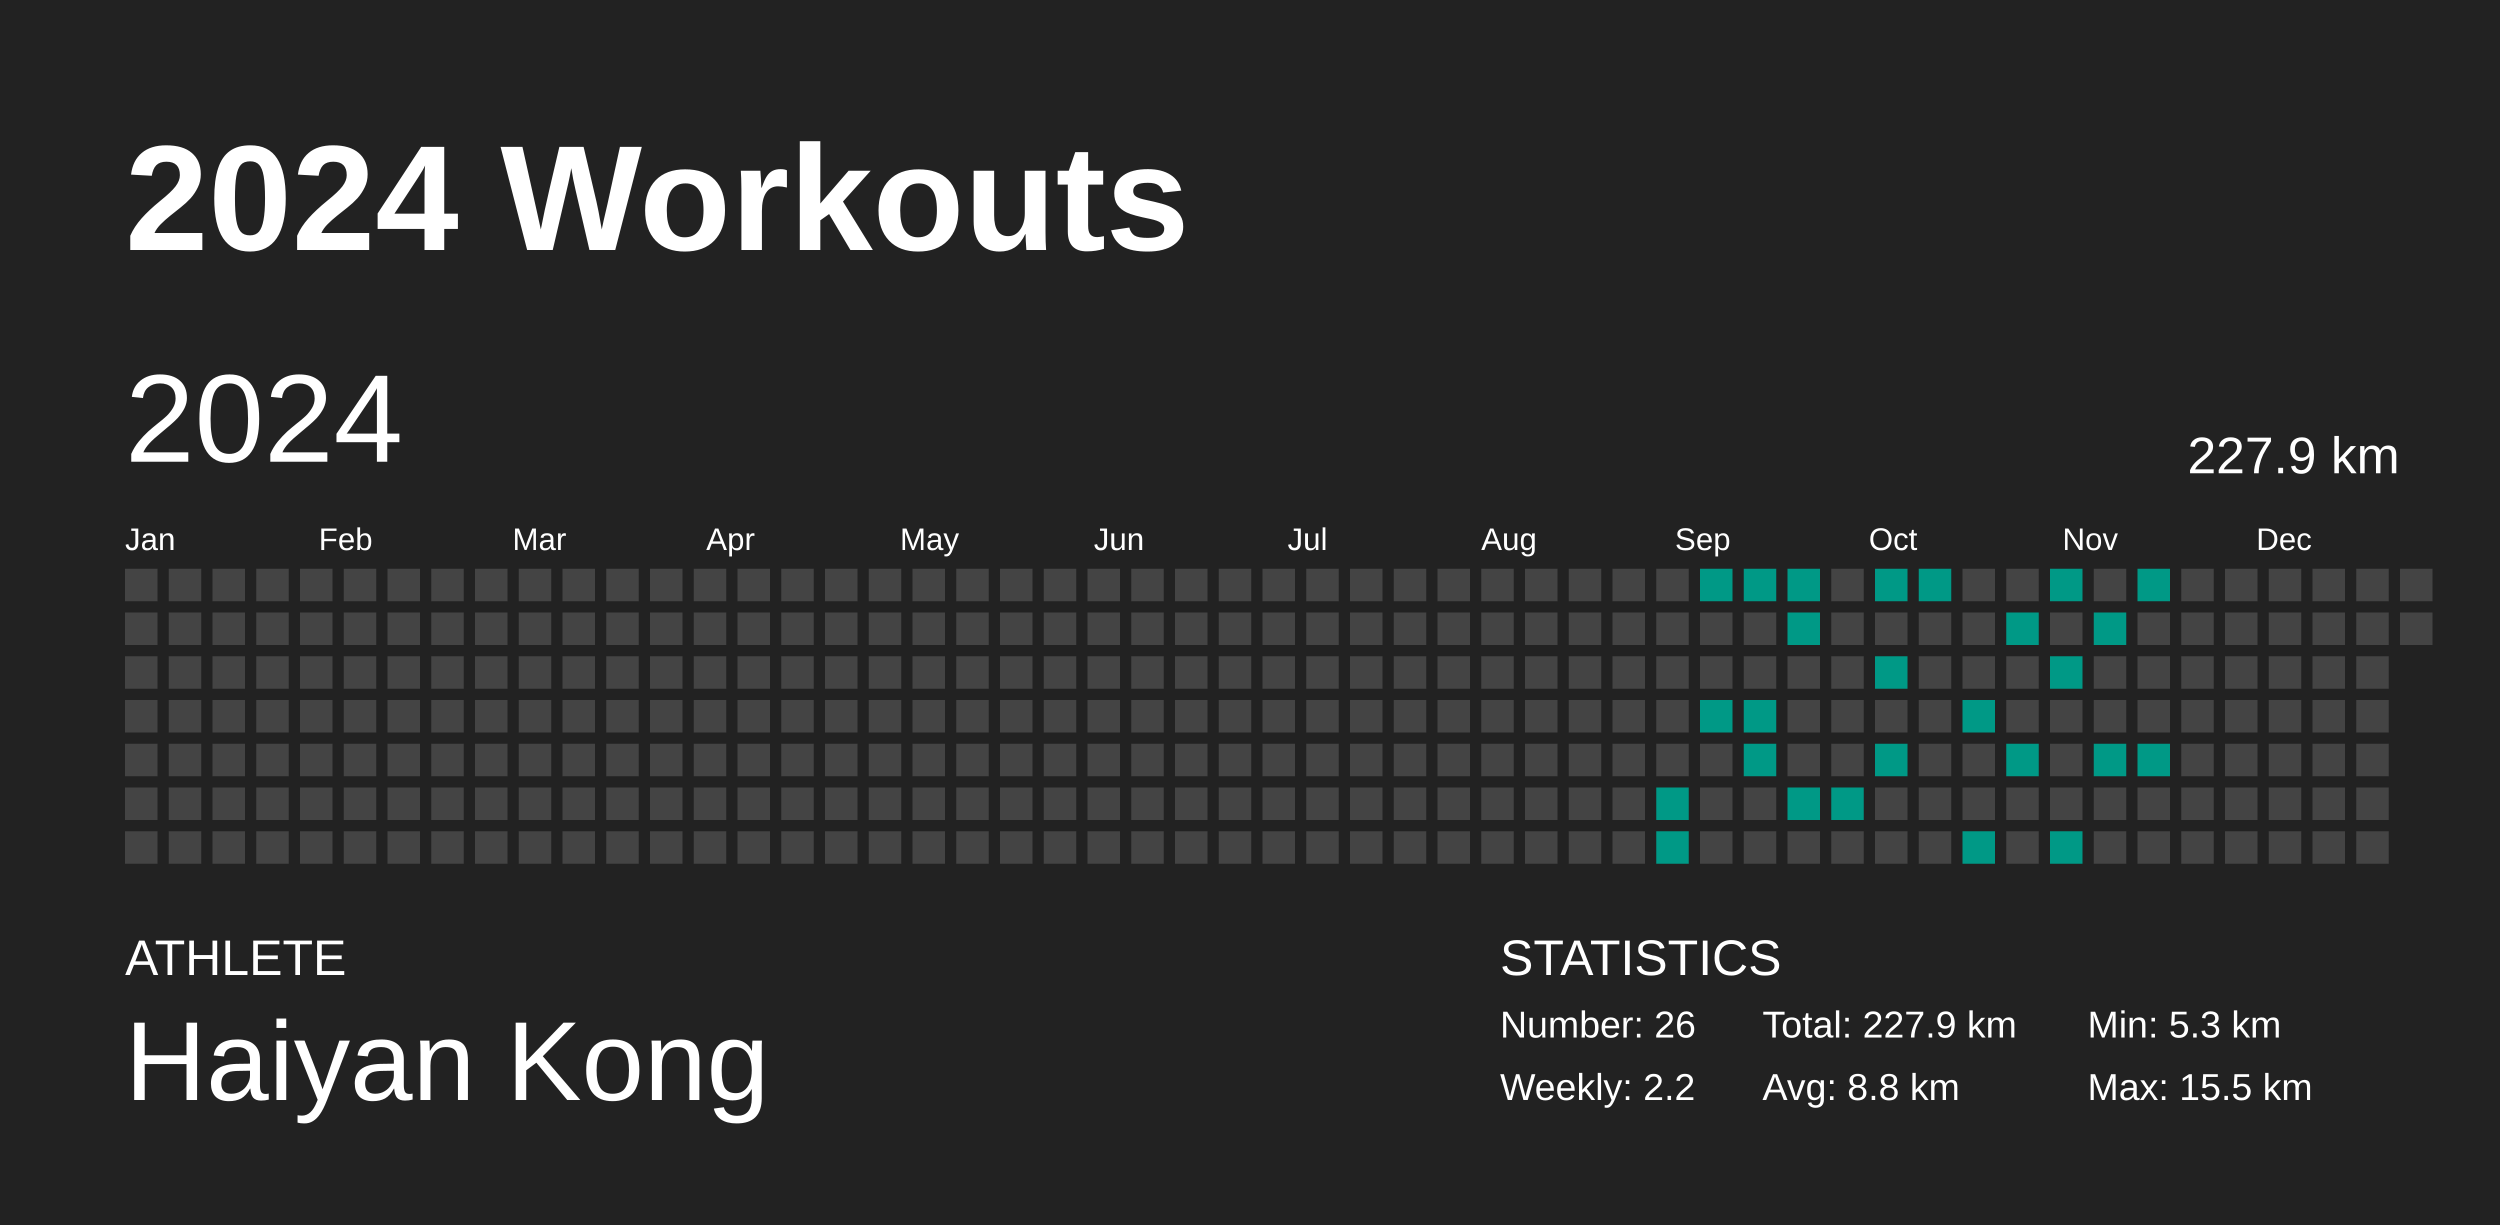
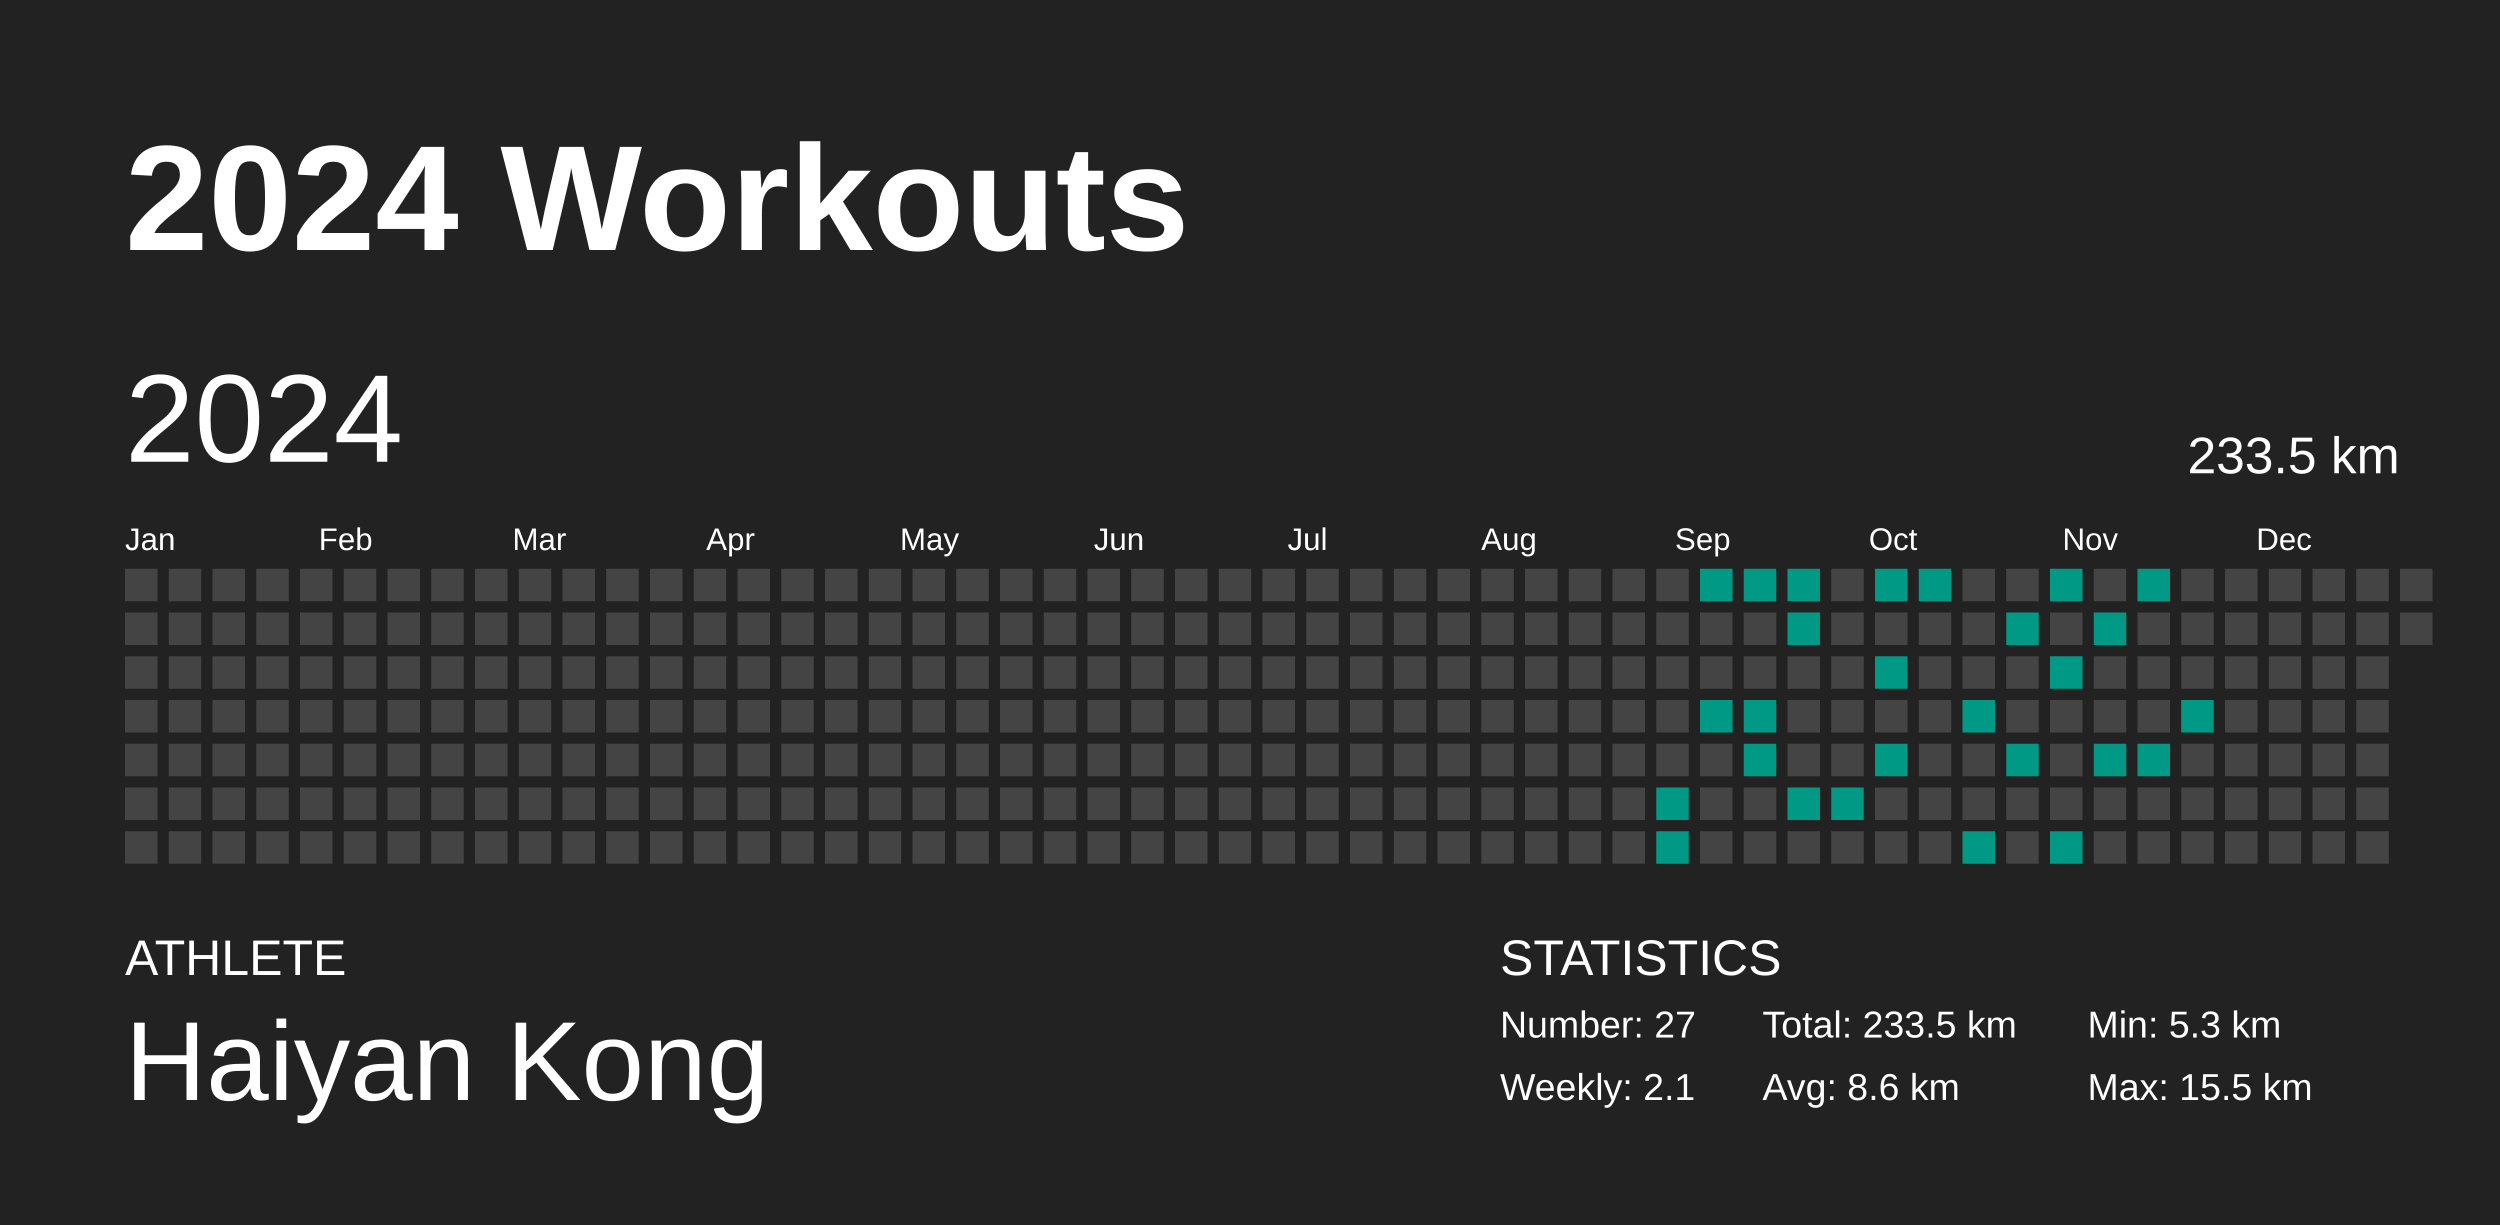
<svg xmlns="http://www.w3.org/2000/svg" baseProfile="full" height="98mm" version="1.1" viewBox="0,0,200,98" width="200mm">
  <defs />
  <rect fill="#222222" height="98" width="200" x="0" y="0" />
  <text fill="#FFFFFF" style="font-size:12px; font-family:Arial; font-weight:bold;" x="10" y="20">2024 Workouts</text>
  <text fill="#FFFFFF" style="font-size:4px; font-family:Arial" x="10" y="78">ATHLETE</text>
  <text fill="#FFFFFF" style="font-size:9px; font-family:Arial" x="10" y="88">Haiyan Kong</text>
  <text fill="#FFFFFF" style="font-size:4px; font-family:Arial" x="120" y="78">STATISTICS</text>
-   <text fill="#FFFFFF" style="font-size:3px; font-family:Arial" x="120" y="83">Number: 26</text>
-   <text fill="#FFFFFF" style="font-size:3px; font-family:Arial" x="120" y="88">Weekly: 2.2</text>
-   <text fill="#FFFFFF" style="font-size:3px; font-family:Arial" x="141" y="83">Total: 227.9 km</text>
-   <text fill="#FFFFFF" style="font-size:3px; font-family:Arial" x="141" y="88">Avg: 8.8 km</text>
+   <text fill="#FFFFFF" style="font-size:3px; font-family:Arial" x="120" y="83">Number: 27</text>
+   <text fill="#FFFFFF" style="font-size:3px; font-family:Arial" x="120" y="88">Weekly: 2.1</text>
+   <text fill="#FFFFFF" style="font-size:3px; font-family:Arial" x="141" y="83">Total: 233.5 km</text>
+   <text fill="#FFFFFF" style="font-size:3px; font-family:Arial" x="141" y="88">Avg: 8.6 km</text>
  <text fill="#FFFFFF" style="font-size:3px; font-family:Arial" x="167" y="83">Min: 5.3 km</text>
  <text fill="#FFFFFF" style="font-size:3px; font-family:Arial" x="167" y="88">Max: 15.5 km</text>
  <text dominant-baseline="hanging" fill="#FFFFFF" style="font-size:10.0px; font-family:Arial;" x="10" y="30">2024</text>
-   <text dominant-baseline="hanging" fill="#FFFFFF" style="font-size:4.125px; font-family:Arial;" x="175" y="35">227.9 km</text>
+   <text dominant-baseline="hanging" fill="#FFFFFF" style="font-size:4.125px; font-family:Arial;" x="175" y="35">233.5 km</text>
  <text fill="#FFFFFF" style="font-size:2.5px; font-family:Arial" x="10.0" y="44">Jan</text>
  <text fill="#FFFFFF" style="font-size:2.5px; font-family:Arial" x="25.5" y="44">Feb</text>
  <text fill="#FFFFFF" style="font-size:2.5px; font-family:Arial" x="41.0" y="44">Mar</text>
  <text fill="#FFFFFF" style="font-size:2.5px; font-family:Arial" x="56.5" y="44">Apr</text>
  <text fill="#FFFFFF" style="font-size:2.5px; font-family:Arial" x="72.0" y="44">May</text>
  <text fill="#FFFFFF" style="font-size:2.5px; font-family:Arial" x="87.5" y="44">Jun</text>
  <text fill="#FFFFFF" style="font-size:2.5px; font-family:Arial" x="103.0" y="44">Jul</text>
  <text fill="#FFFFFF" style="font-size:2.5px; font-family:Arial" x="118.5" y="44">Aug</text>
  <text fill="#FFFFFF" style="font-size:2.5px; font-family:Arial" x="134.0" y="44">Sep</text>
  <text fill="#FFFFFF" style="font-size:2.5px; font-family:Arial" x="149.5" y="44">Oct</text>
  <text fill="#FFFFFF" style="font-size:2.5px; font-family:Arial" x="165.0" y="44">Nov</text>
  <text fill="#FFFFFF" style="font-size:2.5px; font-family:Arial" x="180.5" y="44">Dec</text>
  <rect fill="#444444" height="2.6" width="2.6" x="10.0" y="45.5" />
  <rect fill="#444444" height="2.6" width="2.6" x="10.0" y="49.0" />
  <rect fill="#444444" height="2.6" width="2.6" x="10.0" y="52.5" />
  <rect fill="#444444" height="2.6" width="2.6" x="10.0" y="56.0" />
  <rect fill="#444444" height="2.6" width="2.6" x="10.0" y="59.5" />
  <rect fill="#444444" height="2.6" width="2.6" x="10.0" y="63.0" />
  <rect fill="#444444" height="2.6" width="2.6" x="10.0" y="66.5" />
  <rect fill="#444444" height="2.6" width="2.6" x="13.5" y="45.5" />
  <rect fill="#444444" height="2.6" width="2.6" x="13.5" y="49.0" />
  <rect fill="#444444" height="2.6" width="2.6" x="13.5" y="52.5" />
  <rect fill="#444444" height="2.6" width="2.6" x="13.5" y="56.0" />
  <rect fill="#444444" height="2.6" width="2.6" x="13.5" y="59.5" />
  <rect fill="#444444" height="2.6" width="2.6" x="13.5" y="63.0" />
  <rect fill="#444444" height="2.6" width="2.6" x="13.5" y="66.5" />
  <rect fill="#444444" height="2.6" width="2.6" x="17.0" y="45.5" />
  <rect fill="#444444" height="2.6" width="2.6" x="17.0" y="49.0" />
  <rect fill="#444444" height="2.6" width="2.6" x="17.0" y="52.5" />
  <rect fill="#444444" height="2.6" width="2.6" x="17.0" y="56.0" />
  <rect fill="#444444" height="2.6" width="2.6" x="17.0" y="59.5" />
  <rect fill="#444444" height="2.6" width="2.6" x="17.0" y="63.0" />
  <rect fill="#444444" height="2.6" width="2.6" x="17.0" y="66.5" />
  <rect fill="#444444" height="2.6" width="2.6" x="20.5" y="45.5" />
  <rect fill="#444444" height="2.6" width="2.6" x="20.5" y="49.0" />
  <rect fill="#444444" height="2.6" width="2.6" x="20.5" y="52.5" />
  <rect fill="#444444" height="2.6" width="2.6" x="20.5" y="56.0" />
  <rect fill="#444444" height="2.6" width="2.6" x="20.5" y="59.5" />
  <rect fill="#444444" height="2.6" width="2.6" x="20.5" y="63.0" />
  <rect fill="#444444" height="2.6" width="2.6" x="20.5" y="66.5" />
  <rect fill="#444444" height="2.6" width="2.6" x="24.0" y="45.5" />
  <rect fill="#444444" height="2.6" width="2.6" x="24.0" y="49.0" />
  <rect fill="#444444" height="2.6" width="2.6" x="24.0" y="52.5" />
  <rect fill="#444444" height="2.6" width="2.6" x="24.0" y="56.0" />
  <rect fill="#444444" height="2.6" width="2.6" x="24.0" y="59.5" />
  <rect fill="#444444" height="2.6" width="2.6" x="24.0" y="63.0" />
  <rect fill="#444444" height="2.6" width="2.6" x="24.0" y="66.5" />
  <rect fill="#444444" height="2.6" width="2.6" x="27.5" y="45.5" />
  <rect fill="#444444" height="2.6" width="2.6" x="27.5" y="49.0" />
  <rect fill="#444444" height="2.6" width="2.6" x="27.5" y="52.5" />
  <rect fill="#444444" height="2.6" width="2.6" x="27.5" y="56.0" />
  <rect fill="#444444" height="2.6" width="2.6" x="27.5" y="59.5" />
  <rect fill="#444444" height="2.6" width="2.6" x="27.5" y="63.0" />
  <rect fill="#444444" height="2.6" width="2.6" x="27.5" y="66.5" />
  <rect fill="#444444" height="2.6" width="2.6" x="31.0" y="45.5" />
  <rect fill="#444444" height="2.6" width="2.6" x="31.0" y="49.0" />
  <rect fill="#444444" height="2.6" width="2.6" x="31.0" y="52.5" />
  <rect fill="#444444" height="2.6" width="2.6" x="31.0" y="56.0" />
  <rect fill="#444444" height="2.6" width="2.6" x="31.0" y="59.5" />
  <rect fill="#444444" height="2.6" width="2.6" x="31.0" y="63.0" />
  <rect fill="#444444" height="2.6" width="2.6" x="31.0" y="66.5" />
  <rect fill="#444444" height="2.6" width="2.6" x="34.5" y="45.5" />
  <rect fill="#444444" height="2.6" width="2.6" x="34.5" y="49.0" />
  <rect fill="#444444" height="2.6" width="2.6" x="34.5" y="52.5" />
  <rect fill="#444444" height="2.6" width="2.6" x="34.5" y="56.0" />
  <rect fill="#444444" height="2.6" width="2.6" x="34.5" y="59.5" />
  <rect fill="#444444" height="2.6" width="2.6" x="34.5" y="63.0" />
  <rect fill="#444444" height="2.6" width="2.6" x="34.5" y="66.5" />
  <rect fill="#444444" height="2.6" width="2.6" x="38.0" y="45.5" />
  <rect fill="#444444" height="2.6" width="2.6" x="38.0" y="49.0" />
  <rect fill="#444444" height="2.6" width="2.6" x="38.0" y="52.5" />
  <rect fill="#444444" height="2.6" width="2.6" x="38.0" y="56.0" />
  <rect fill="#444444" height="2.6" width="2.6" x="38.0" y="59.5" />
  <rect fill="#444444" height="2.6" width="2.6" x="38.0" y="63.0" />
  <rect fill="#444444" height="2.6" width="2.6" x="38.0" y="66.5" />
  <rect fill="#444444" height="2.6" width="2.6" x="41.5" y="45.5" />
  <rect fill="#444444" height="2.6" width="2.6" x="41.5" y="49.0" />
  <rect fill="#444444" height="2.6" width="2.6" x="41.5" y="52.5" />
  <rect fill="#444444" height="2.6" width="2.6" x="41.5" y="56.0" />
  <rect fill="#444444" height="2.6" width="2.6" x="41.5" y="59.5" />
  <rect fill="#444444" height="2.6" width="2.6" x="41.5" y="63.0" />
  <rect fill="#444444" height="2.6" width="2.6" x="41.5" y="66.5" />
  <rect fill="#444444" height="2.6" width="2.6" x="45.0" y="45.5" />
  <rect fill="#444444" height="2.6" width="2.6" x="45.0" y="49.0" />
  <rect fill="#444444" height="2.6" width="2.6" x="45.0" y="52.5" />
  <rect fill="#444444" height="2.6" width="2.6" x="45.0" y="56.0" />
  <rect fill="#444444" height="2.6" width="2.6" x="45.0" y="59.5" />
  <rect fill="#444444" height="2.6" width="2.6" x="45.0" y="63.0" />
  <rect fill="#444444" height="2.6" width="2.6" x="45.0" y="66.5" />
  <rect fill="#444444" height="2.6" width="2.6" x="48.5" y="45.5" />
  <rect fill="#444444" height="2.6" width="2.6" x="48.5" y="49.0" />
  <rect fill="#444444" height="2.6" width="2.6" x="48.5" y="52.5" />
  <rect fill="#444444" height="2.6" width="2.6" x="48.5" y="56.0" />
  <rect fill="#444444" height="2.6" width="2.6" x="48.5" y="59.5" />
  <rect fill="#444444" height="2.6" width="2.6" x="48.5" y="63.0" />
  <rect fill="#444444" height="2.6" width="2.6" x="48.5" y="66.5" />
  <rect fill="#444444" height="2.6" width="2.6" x="52.0" y="45.5" />
  <rect fill="#444444" height="2.6" width="2.6" x="52.0" y="49.0" />
  <rect fill="#444444" height="2.6" width="2.6" x="52.0" y="52.5" />
  <rect fill="#444444" height="2.6" width="2.6" x="52.0" y="56.0" />
  <rect fill="#444444" height="2.6" width="2.6" x="52.0" y="59.5" />
  <rect fill="#444444" height="2.6" width="2.6" x="52.0" y="63.0" />
  <rect fill="#444444" height="2.6" width="2.6" x="52.0" y="66.5" />
  <rect fill="#444444" height="2.6" width="2.6" x="55.5" y="45.5" />
  <rect fill="#444444" height="2.6" width="2.6" x="55.5" y="49.0" />
  <rect fill="#444444" height="2.6" width="2.6" x="55.5" y="52.5" />
  <rect fill="#444444" height="2.6" width="2.6" x="55.5" y="56.0" />
  <rect fill="#444444" height="2.6" width="2.6" x="55.5" y="59.5" />
  <rect fill="#444444" height="2.6" width="2.6" x="55.5" y="63.0" />
  <rect fill="#444444" height="2.6" width="2.6" x="55.5" y="66.5" />
  <rect fill="#444444" height="2.6" width="2.6" x="59.0" y="45.5" />
  <rect fill="#444444" height="2.6" width="2.6" x="59.0" y="49.0" />
  <rect fill="#444444" height="2.6" width="2.6" x="59.0" y="52.5" />
  <rect fill="#444444" height="2.6" width="2.6" x="59.0" y="56.0" />
  <rect fill="#444444" height="2.6" width="2.6" x="59.0" y="59.5" />
  <rect fill="#444444" height="2.6" width="2.6" x="59.0" y="63.0" />
  <rect fill="#444444" height="2.6" width="2.6" x="59.0" y="66.5" />
  <rect fill="#444444" height="2.6" width="2.6" x="62.5" y="45.5" />
  <rect fill="#444444" height="2.6" width="2.6" x="62.5" y="49.0" />
  <rect fill="#444444" height="2.6" width="2.6" x="62.5" y="52.5" />
  <rect fill="#444444" height="2.6" width="2.6" x="62.5" y="56.0" />
  <rect fill="#444444" height="2.6" width="2.6" x="62.5" y="59.5" />
  <rect fill="#444444" height="2.6" width="2.6" x="62.5" y="63.0" />
  <rect fill="#444444" height="2.6" width="2.6" x="62.5" y="66.5" />
  <rect fill="#444444" height="2.6" width="2.6" x="66.0" y="45.5" />
  <rect fill="#444444" height="2.6" width="2.6" x="66.0" y="49.0" />
  <rect fill="#444444" height="2.6" width="2.6" x="66.0" y="52.5" />
  <rect fill="#444444" height="2.6" width="2.6" x="66.0" y="56.0" />
  <rect fill="#444444" height="2.6" width="2.6" x="66.0" y="59.5" />
  <rect fill="#444444" height="2.6" width="2.6" x="66.0" y="63.0" />
  <rect fill="#444444" height="2.6" width="2.6" x="66.0" y="66.5" />
  <rect fill="#444444" height="2.6" width="2.6" x="69.5" y="45.5" />
  <rect fill="#444444" height="2.6" width="2.6" x="69.5" y="49.0" />
  <rect fill="#444444" height="2.6" width="2.6" x="69.5" y="52.5" />
  <rect fill="#444444" height="2.6" width="2.6" x="69.5" y="56.0" />
  <rect fill="#444444" height="2.6" width="2.6" x="69.5" y="59.5" />
  <rect fill="#444444" height="2.6" width="2.6" x="69.5" y="63.0" />
  <rect fill="#444444" height="2.6" width="2.6" x="69.5" y="66.5" />
  <rect fill="#444444" height="2.6" width="2.6" x="73.0" y="45.5" />
  <rect fill="#444444" height="2.6" width="2.6" x="73.0" y="49.0" />
  <rect fill="#444444" height="2.6" width="2.6" x="73.0" y="52.5" />
  <rect fill="#444444" height="2.6" width="2.6" x="73.0" y="56.0" />
  <rect fill="#444444" height="2.6" width="2.6" x="73.0" y="59.5" />
  <rect fill="#444444" height="2.6" width="2.6" x="73.0" y="63.0" />
  <rect fill="#444444" height="2.6" width="2.6" x="73.0" y="66.5" />
  <rect fill="#444444" height="2.6" width="2.6" x="76.5" y="45.5" />
  <rect fill="#444444" height="2.6" width="2.6" x="76.5" y="49.0" />
  <rect fill="#444444" height="2.6" width="2.6" x="76.5" y="52.5" />
  <rect fill="#444444" height="2.6" width="2.6" x="76.5" y="56.0" />
  <rect fill="#444444" height="2.6" width="2.6" x="76.5" y="59.5" />
  <rect fill="#444444" height="2.6" width="2.6" x="76.5" y="63.0" />
  <rect fill="#444444" height="2.6" width="2.6" x="76.5" y="66.5" />
  <rect fill="#444444" height="2.6" width="2.6" x="80.0" y="45.5" />
  <rect fill="#444444" height="2.6" width="2.6" x="80.0" y="49.0" />
  <rect fill="#444444" height="2.6" width="2.6" x="80.0" y="52.5" />
  <rect fill="#444444" height="2.6" width="2.6" x="80.0" y="56.0" />
  <rect fill="#444444" height="2.6" width="2.6" x="80.0" y="59.5" />
  <rect fill="#444444" height="2.6" width="2.6" x="80.0" y="63.0" />
  <rect fill="#444444" height="2.6" width="2.6" x="80.0" y="66.5" />
  <rect fill="#444444" height="2.6" width="2.6" x="83.5" y="45.5" />
  <rect fill="#444444" height="2.6" width="2.6" x="83.5" y="49.0" />
  <rect fill="#444444" height="2.6" width="2.6" x="83.5" y="52.5" />
  <rect fill="#444444" height="2.6" width="2.6" x="83.5" y="56.0" />
  <rect fill="#444444" height="2.6" width="2.6" x="83.5" y="59.5" />
  <rect fill="#444444" height="2.6" width="2.6" x="83.5" y="63.0" />
  <rect fill="#444444" height="2.6" width="2.6" x="83.5" y="66.5" />
  <rect fill="#444444" height="2.6" width="2.6" x="87.0" y="45.5" />
  <rect fill="#444444" height="2.6" width="2.6" x="87.0" y="49.0" />
  <rect fill="#444444" height="2.6" width="2.6" x="87.0" y="52.5" />
  <rect fill="#444444" height="2.6" width="2.6" x="87.0" y="56.0" />
  <rect fill="#444444" height="2.6" width="2.6" x="87.0" y="59.5" />
  <rect fill="#444444" height="2.6" width="2.6" x="87.0" y="63.0" />
  <rect fill="#444444" height="2.6" width="2.6" x="87.0" y="66.5" />
  <rect fill="#444444" height="2.6" width="2.6" x="90.5" y="45.5" />
  <rect fill="#444444" height="2.6" width="2.6" x="90.5" y="49.0" />
  <rect fill="#444444" height="2.6" width="2.6" x="90.5" y="52.5" />
  <rect fill="#444444" height="2.6" width="2.6" x="90.5" y="56.0" />
  <rect fill="#444444" height="2.6" width="2.6" x="90.5" y="59.5" />
  <rect fill="#444444" height="2.6" width="2.6" x="90.5" y="63.0" />
  <rect fill="#444444" height="2.6" width="2.6" x="90.5" y="66.5" />
  <rect fill="#444444" height="2.6" width="2.6" x="94.0" y="45.5" />
  <rect fill="#444444" height="2.6" width="2.6" x="94.0" y="49.0" />
  <rect fill="#444444" height="2.6" width="2.6" x="94.0" y="52.5" />
  <rect fill="#444444" height="2.6" width="2.6" x="94.0" y="56.0" />
  <rect fill="#444444" height="2.6" width="2.6" x="94.0" y="59.5" />
  <rect fill="#444444" height="2.6" width="2.6" x="94.0" y="63.0" />
  <rect fill="#444444" height="2.6" width="2.6" x="94.0" y="66.5" />
  <rect fill="#444444" height="2.6" width="2.6" x="97.5" y="45.5" />
  <rect fill="#444444" height="2.6" width="2.6" x="97.5" y="49.0" />
  <rect fill="#444444" height="2.6" width="2.6" x="97.5" y="52.5" />
  <rect fill="#444444" height="2.6" width="2.6" x="97.5" y="56.0" />
  <rect fill="#444444" height="2.6" width="2.6" x="97.5" y="59.5" />
  <rect fill="#444444" height="2.6" width="2.6" x="97.5" y="63.0" />
  <rect fill="#444444" height="2.6" width="2.6" x="97.5" y="66.5" />
  <rect fill="#444444" height="2.6" width="2.6" x="101.0" y="45.5" />
  <rect fill="#444444" height="2.6" width="2.6" x="101.0" y="49.0" />
  <rect fill="#444444" height="2.6" width="2.6" x="101.0" y="52.5" />
  <rect fill="#444444" height="2.6" width="2.6" x="101.0" y="56.0" />
  <rect fill="#444444" height="2.6" width="2.6" x="101.0" y="59.5" />
  <rect fill="#444444" height="2.6" width="2.6" x="101.0" y="63.0" />
  <rect fill="#444444" height="2.6" width="2.6" x="101.0" y="66.5" />
  <rect fill="#444444" height="2.6" width="2.6" x="104.5" y="45.5" />
  <rect fill="#444444" height="2.6" width="2.6" x="104.5" y="49.0" />
  <rect fill="#444444" height="2.6" width="2.6" x="104.5" y="52.5" />
  <rect fill="#444444" height="2.6" width="2.6" x="104.5" y="56.0" />
  <rect fill="#444444" height="2.6" width="2.6" x="104.5" y="59.5" />
  <rect fill="#444444" height="2.6" width="2.6" x="104.5" y="63.0" />
  <rect fill="#444444" height="2.6" width="2.6" x="104.5" y="66.5" />
  <rect fill="#444444" height="2.6" width="2.6" x="108.0" y="45.5" />
  <rect fill="#444444" height="2.6" width="2.6" x="108.0" y="49.0" />
  <rect fill="#444444" height="2.6" width="2.6" x="108.0" y="52.5" />
  <rect fill="#444444" height="2.6" width="2.6" x="108.0" y="56.0" />
  <rect fill="#444444" height="2.6" width="2.6" x="108.0" y="59.5" />
  <rect fill="#444444" height="2.6" width="2.6" x="108.0" y="63.0" />
  <rect fill="#444444" height="2.6" width="2.6" x="108.0" y="66.5" />
  <rect fill="#444444" height="2.6" width="2.6" x="111.5" y="45.5" />
  <rect fill="#444444" height="2.6" width="2.6" x="111.5" y="49.0" />
  <rect fill="#444444" height="2.6" width="2.6" x="111.5" y="52.5" />
  <rect fill="#444444" height="2.6" width="2.6" x="111.5" y="56.0" />
  <rect fill="#444444" height="2.6" width="2.6" x="111.5" y="59.5" />
  <rect fill="#444444" height="2.6" width="2.6" x="111.5" y="63.0" />
  <rect fill="#444444" height="2.6" width="2.6" x="111.5" y="66.5" />
  <rect fill="#444444" height="2.6" width="2.6" x="115.0" y="45.5" />
  <rect fill="#444444" height="2.6" width="2.6" x="115.0" y="49.0" />
  <rect fill="#444444" height="2.6" width="2.6" x="115.0" y="52.5" />
  <rect fill="#444444" height="2.6" width="2.6" x="115.0" y="56.0" />
  <rect fill="#444444" height="2.6" width="2.6" x="115.0" y="59.5" />
  <rect fill="#444444" height="2.6" width="2.6" x="115.0" y="63.0" />
  <rect fill="#444444" height="2.6" width="2.6" x="115.0" y="66.5" />
  <rect fill="#444444" height="2.6" width="2.6" x="118.5" y="45.5" />
  <rect fill="#444444" height="2.6" width="2.6" x="118.5" y="49.0" />
  <rect fill="#444444" height="2.6" width="2.6" x="118.5" y="52.5" />
  <rect fill="#444444" height="2.6" width="2.6" x="118.5" y="56.0" />
  <rect fill="#444444" height="2.6" width="2.6" x="118.5" y="59.5" />
  <rect fill="#444444" height="2.6" width="2.6" x="118.5" y="63.0" />
  <rect fill="#444444" height="2.6" width="2.6" x="118.5" y="66.5" />
  <rect fill="#444444" height="2.6" width="2.6" x="122.0" y="45.5" />
  <rect fill="#444444" height="2.6" width="2.6" x="122.0" y="49.0" />
  <rect fill="#444444" height="2.6" width="2.6" x="122.0" y="52.5" />
  <rect fill="#444444" height="2.6" width="2.6" x="122.0" y="56.0" />
  <rect fill="#444444" height="2.6" width="2.6" x="122.0" y="59.5" />
  <rect fill="#444444" height="2.6" width="2.6" x="122.0" y="63.0" />
  <rect fill="#444444" height="2.6" width="2.6" x="122.0" y="66.5" />
  <rect fill="#444444" height="2.6" width="2.6" x="125.5" y="45.5" />
  <rect fill="#444444" height="2.6" width="2.6" x="125.5" y="49.0" />
  <rect fill="#444444" height="2.6" width="2.6" x="125.5" y="52.5" />
  <rect fill="#444444" height="2.6" width="2.6" x="125.5" y="56.0" />
  <rect fill="#444444" height="2.6" width="2.6" x="125.5" y="59.5" />
  <rect fill="#444444" height="2.6" width="2.6" x="125.5" y="63.0" />
  <rect fill="#444444" height="2.6" width="2.6" x="125.5" y="66.5" />
  <rect fill="#444444" height="2.6" width="2.6" x="129.0" y="45.5" />
  <rect fill="#444444" height="2.6" width="2.6" x="129.0" y="49.0" />
  <rect fill="#444444" height="2.6" width="2.6" x="129.0" y="52.5" />
  <rect fill="#444444" height="2.6" width="2.6" x="129.0" y="56.0" />
  <rect fill="#444444" height="2.6" width="2.6" x="129.0" y="59.5" />
  <rect fill="#444444" height="2.6" width="2.6" x="129.0" y="63.0" />
  <rect fill="#444444" height="2.6" width="2.6" x="129.0" y="66.5" />
  <rect fill="#444444" height="2.6" width="2.6" x="132.5" y="45.5" />
  <rect fill="#444444" height="2.6" width="2.6" x="132.5" y="49.0" />
  <rect fill="#444444" height="2.6" width="2.6" x="132.5" y="52.5" />
  <rect fill="#444444" height="2.6" width="2.6" x="132.5" y="56.0" />
  <rect fill="#444444" height="2.6" width="2.6" x="132.5" y="59.5" />
  <rect fill="#009986" height="2.6" width="2.6" x="132.5" y="63.0" />
  <rect fill="#009986" height="2.6" width="2.6" x="132.5" y="66.5" />
  <rect fill="#009986" height="2.6" width="2.6" x="136.0" y="45.5" />
  <rect fill="#444444" height="2.6" width="2.6" x="136.0" y="49.0" />
  <rect fill="#444444" height="2.6" width="2.6" x="136.0" y="52.5" />
  <rect fill="#009986" height="2.6" width="2.6" x="136.0" y="56.0" />
  <rect fill="#444444" height="2.6" width="2.6" x="136.0" y="59.5" />
  <rect fill="#444444" height="2.6" width="2.6" x="136.0" y="63.0" />
  <rect fill="#444444" height="2.6" width="2.6" x="136.0" y="66.5" />
  <rect fill="#009986" height="2.6" width="2.6" x="139.5" y="45.5" />
  <rect fill="#444444" height="2.6" width="2.6" x="139.5" y="49.0" />
  <rect fill="#444444" height="2.6" width="2.6" x="139.5" y="52.5" />
  <rect fill="#009986" height="2.6" width="2.6" x="139.5" y="56.0" />
  <rect fill="#009986" height="2.6" width="2.6" x="139.5" y="59.5" />
  <rect fill="#444444" height="2.6" width="2.6" x="139.5" y="63.0" />
  <rect fill="#444444" height="2.6" width="2.6" x="139.5" y="66.5" />
  <rect fill="#009986" height="2.6" width="2.6" x="143.0" y="45.5" />
  <rect fill="#009986" height="2.6" width="2.6" x="143.0" y="49.0" />
  <rect fill="#444444" height="2.6" width="2.6" x="143.0" y="52.5" />
  <rect fill="#444444" height="2.6" width="2.6" x="143.0" y="56.0" />
  <rect fill="#444444" height="2.6" width="2.6" x="143.0" y="59.5" />
  <rect fill="#009986" height="2.6" width="2.6" x="143.0" y="63.0" />
  <rect fill="#444444" height="2.6" width="2.6" x="143.0" y="66.5" />
  <rect fill="#444444" height="2.6" width="2.6" x="146.5" y="45.5" />
  <rect fill="#444444" height="2.6" width="2.6" x="146.5" y="49.0" />
  <rect fill="#444444" height="2.6" width="2.6" x="146.5" y="52.5" />
  <rect fill="#444444" height="2.6" width="2.6" x="146.5" y="56.0" />
  <rect fill="#444444" height="2.6" width="2.6" x="146.5" y="59.5" />
  <rect fill="#009986" height="2.6" width="2.6" x="146.5" y="63.0" />
  <rect fill="#444444" height="2.6" width="2.6" x="146.5" y="66.5" />
  <rect fill="#009986" height="2.6" width="2.6" x="150.0" y="45.5" />
  <rect fill="#444444" height="2.6" width="2.6" x="150.0" y="49.0" />
  <rect fill="#009986" height="2.6" width="2.6" x="150.0" y="52.5" />
  <rect fill="#444444" height="2.6" width="2.6" x="150.0" y="56.0" />
  <rect fill="#009986" height="2.6" width="2.6" x="150.0" y="59.5" />
  <rect fill="#444444" height="2.6" width="2.6" x="150.0" y="63.0" />
  <rect fill="#444444" height="2.6" width="2.6" x="150.0" y="66.5" />
  <rect fill="#009986" height="2.6" width="2.6" x="153.5" y="45.5" />
  <rect fill="#444444" height="2.6" width="2.6" x="153.5" y="49.0" />
  <rect fill="#444444" height="2.6" width="2.6" x="153.5" y="52.5" />
  <rect fill="#444444" height="2.6" width="2.6" x="153.5" y="56.0" />
  <rect fill="#444444" height="2.6" width="2.6" x="153.5" y="59.5" />
  <rect fill="#444444" height="2.6" width="2.6" x="153.5" y="63.0" />
  <rect fill="#444444" height="2.6" width="2.6" x="153.5" y="66.5" />
  <rect fill="#444444" height="2.6" width="2.6" x="157.0" y="45.5" />
  <rect fill="#444444" height="2.6" width="2.6" x="157.0" y="49.0" />
  <rect fill="#444444" height="2.6" width="2.6" x="157.0" y="52.5" />
  <rect fill="#009986" height="2.6" width="2.6" x="157.0" y="56.0" />
  <rect fill="#444444" height="2.6" width="2.6" x="157.0" y="59.5" />
  <rect fill="#444444" height="2.6" width="2.6" x="157.0" y="63.0" />
  <rect fill="#009986" height="2.6" width="2.6" x="157.0" y="66.5" />
  <rect fill="#444444" height="2.6" width="2.6" x="160.5" y="45.5" />
  <rect fill="#009986" height="2.6" width="2.6" x="160.5" y="49.0" />
  <rect fill="#444444" height="2.6" width="2.6" x="160.5" y="52.5" />
  <rect fill="#444444" height="2.6" width="2.6" x="160.5" y="56.0" />
  <rect fill="#009986" height="2.6" width="2.6" x="160.5" y="59.5" />
  <rect fill="#444444" height="2.6" width="2.6" x="160.5" y="63.0" />
  <rect fill="#444444" height="2.6" width="2.6" x="160.5" y="66.5" />
  <rect fill="#009986" height="2.6" width="2.6" x="164.0" y="45.5" />
  <rect fill="#444444" height="2.6" width="2.6" x="164.0" y="49.0" />
  <rect fill="#009986" height="2.6" width="2.6" x="164.0" y="52.5" />
  <rect fill="#444444" height="2.6" width="2.6" x="164.0" y="56.0" />
  <rect fill="#444444" height="2.6" width="2.6" x="164.0" y="59.5" />
  <rect fill="#444444" height="2.6" width="2.6" x="164.0" y="63.0" />
  <rect fill="#009986" height="2.6" width="2.6" x="164.0" y="66.5" />
  <rect fill="#444444" height="2.6" width="2.6" x="167.5" y="45.5" />
  <rect fill="#009986" height="2.6" width="2.6" x="167.5" y="49.0" />
  <rect fill="#444444" height="2.6" width="2.6" x="167.5" y="52.5" />
  <rect fill="#444444" height="2.6" width="2.6" x="167.5" y="56.0" />
  <rect fill="#009986" height="2.6" width="2.6" x="167.5" y="59.5" />
  <rect fill="#444444" height="2.6" width="2.6" x="167.5" y="63.0" />
  <rect fill="#444444" height="2.6" width="2.6" x="167.5" y="66.5" />
  <rect fill="#009986" height="2.6" width="2.6" x="171.0" y="45.5" />
  <rect fill="#444444" height="2.6" width="2.6" x="171.0" y="49.0" />
  <rect fill="#444444" height="2.6" width="2.6" x="171.0" y="52.5" />
  <rect fill="#444444" height="2.6" width="2.6" x="171.0" y="56.0" />
  <rect fill="#009986" height="2.6" width="2.6" x="171.0" y="59.5" />
  <rect fill="#444444" height="2.6" width="2.6" x="171.0" y="63.0" />
  <rect fill="#444444" height="2.6" width="2.6" x="171.0" y="66.5" />
  <rect fill="#444444" height="2.6" width="2.6" x="174.5" y="45.5" />
  <rect fill="#444444" height="2.6" width="2.6" x="174.5" y="49.0" />
  <rect fill="#444444" height="2.6" width="2.6" x="174.5" y="52.5" />
-   <rect fill="#444444" height="2.6" width="2.6" x="174.5" y="56.0" />
+   <rect fill="#009986" height="2.6" width="2.6" x="174.5" y="56.0" />
  <rect fill="#444444" height="2.6" width="2.6" x="174.5" y="59.5" />
  <rect fill="#444444" height="2.6" width="2.6" x="174.5" y="63.0" />
  <rect fill="#444444" height="2.6" width="2.6" x="174.5" y="66.5" />
  <rect fill="#444444" height="2.6" width="2.6" x="178.0" y="45.5" />
  <rect fill="#444444" height="2.6" width="2.6" x="178.0" y="49.0" />
  <rect fill="#444444" height="2.6" width="2.6" x="178.0" y="52.5" />
  <rect fill="#444444" height="2.6" width="2.6" x="178.0" y="56.0" />
  <rect fill="#444444" height="2.6" width="2.6" x="178.0" y="59.5" />
  <rect fill="#444444" height="2.6" width="2.6" x="178.0" y="63.0" />
  <rect fill="#444444" height="2.6" width="2.6" x="178.0" y="66.5" />
  <rect fill="#444444" height="2.6" width="2.6" x="181.5" y="45.5" />
  <rect fill="#444444" height="2.6" width="2.6" x="181.5" y="49.0" />
  <rect fill="#444444" height="2.6" width="2.6" x="181.5" y="52.5" />
  <rect fill="#444444" height="2.6" width="2.6" x="181.5" y="56.0" />
  <rect fill="#444444" height="2.6" width="2.6" x="181.5" y="59.5" />
  <rect fill="#444444" height="2.6" width="2.6" x="181.5" y="63.0" />
  <rect fill="#444444" height="2.6" width="2.6" x="181.5" y="66.5" />
  <rect fill="#444444" height="2.6" width="2.6" x="185.0" y="45.5" />
  <rect fill="#444444" height="2.6" width="2.6" x="185.0" y="49.0" />
  <rect fill="#444444" height="2.6" width="2.6" x="185.0" y="52.5" />
  <rect fill="#444444" height="2.6" width="2.6" x="185.0" y="56.0" />
  <rect fill="#444444" height="2.6" width="2.6" x="185.0" y="59.5" />
  <rect fill="#444444" height="2.6" width="2.6" x="185.0" y="63.0" />
  <rect fill="#444444" height="2.6" width="2.6" x="185.0" y="66.5" />
  <rect fill="#444444" height="2.6" width="2.6" x="188.5" y="45.5" />
  <rect fill="#444444" height="2.6" width="2.6" x="188.5" y="49.0" />
  <rect fill="#444444" height="2.6" width="2.6" x="188.5" y="52.5" />
  <rect fill="#444444" height="2.6" width="2.6" x="188.5" y="56.0" />
  <rect fill="#444444" height="2.6" width="2.6" x="188.5" y="59.5" />
  <rect fill="#444444" height="2.6" width="2.6" x="188.5" y="63.0" />
  <rect fill="#444444" height="2.6" width="2.6" x="188.5" y="66.5" />
  <rect fill="#444444" height="2.6" width="2.6" x="192.0" y="45.5" />
  <rect fill="#444444" height="2.6" width="2.6" x="192.0" y="49.0" />
</svg>
